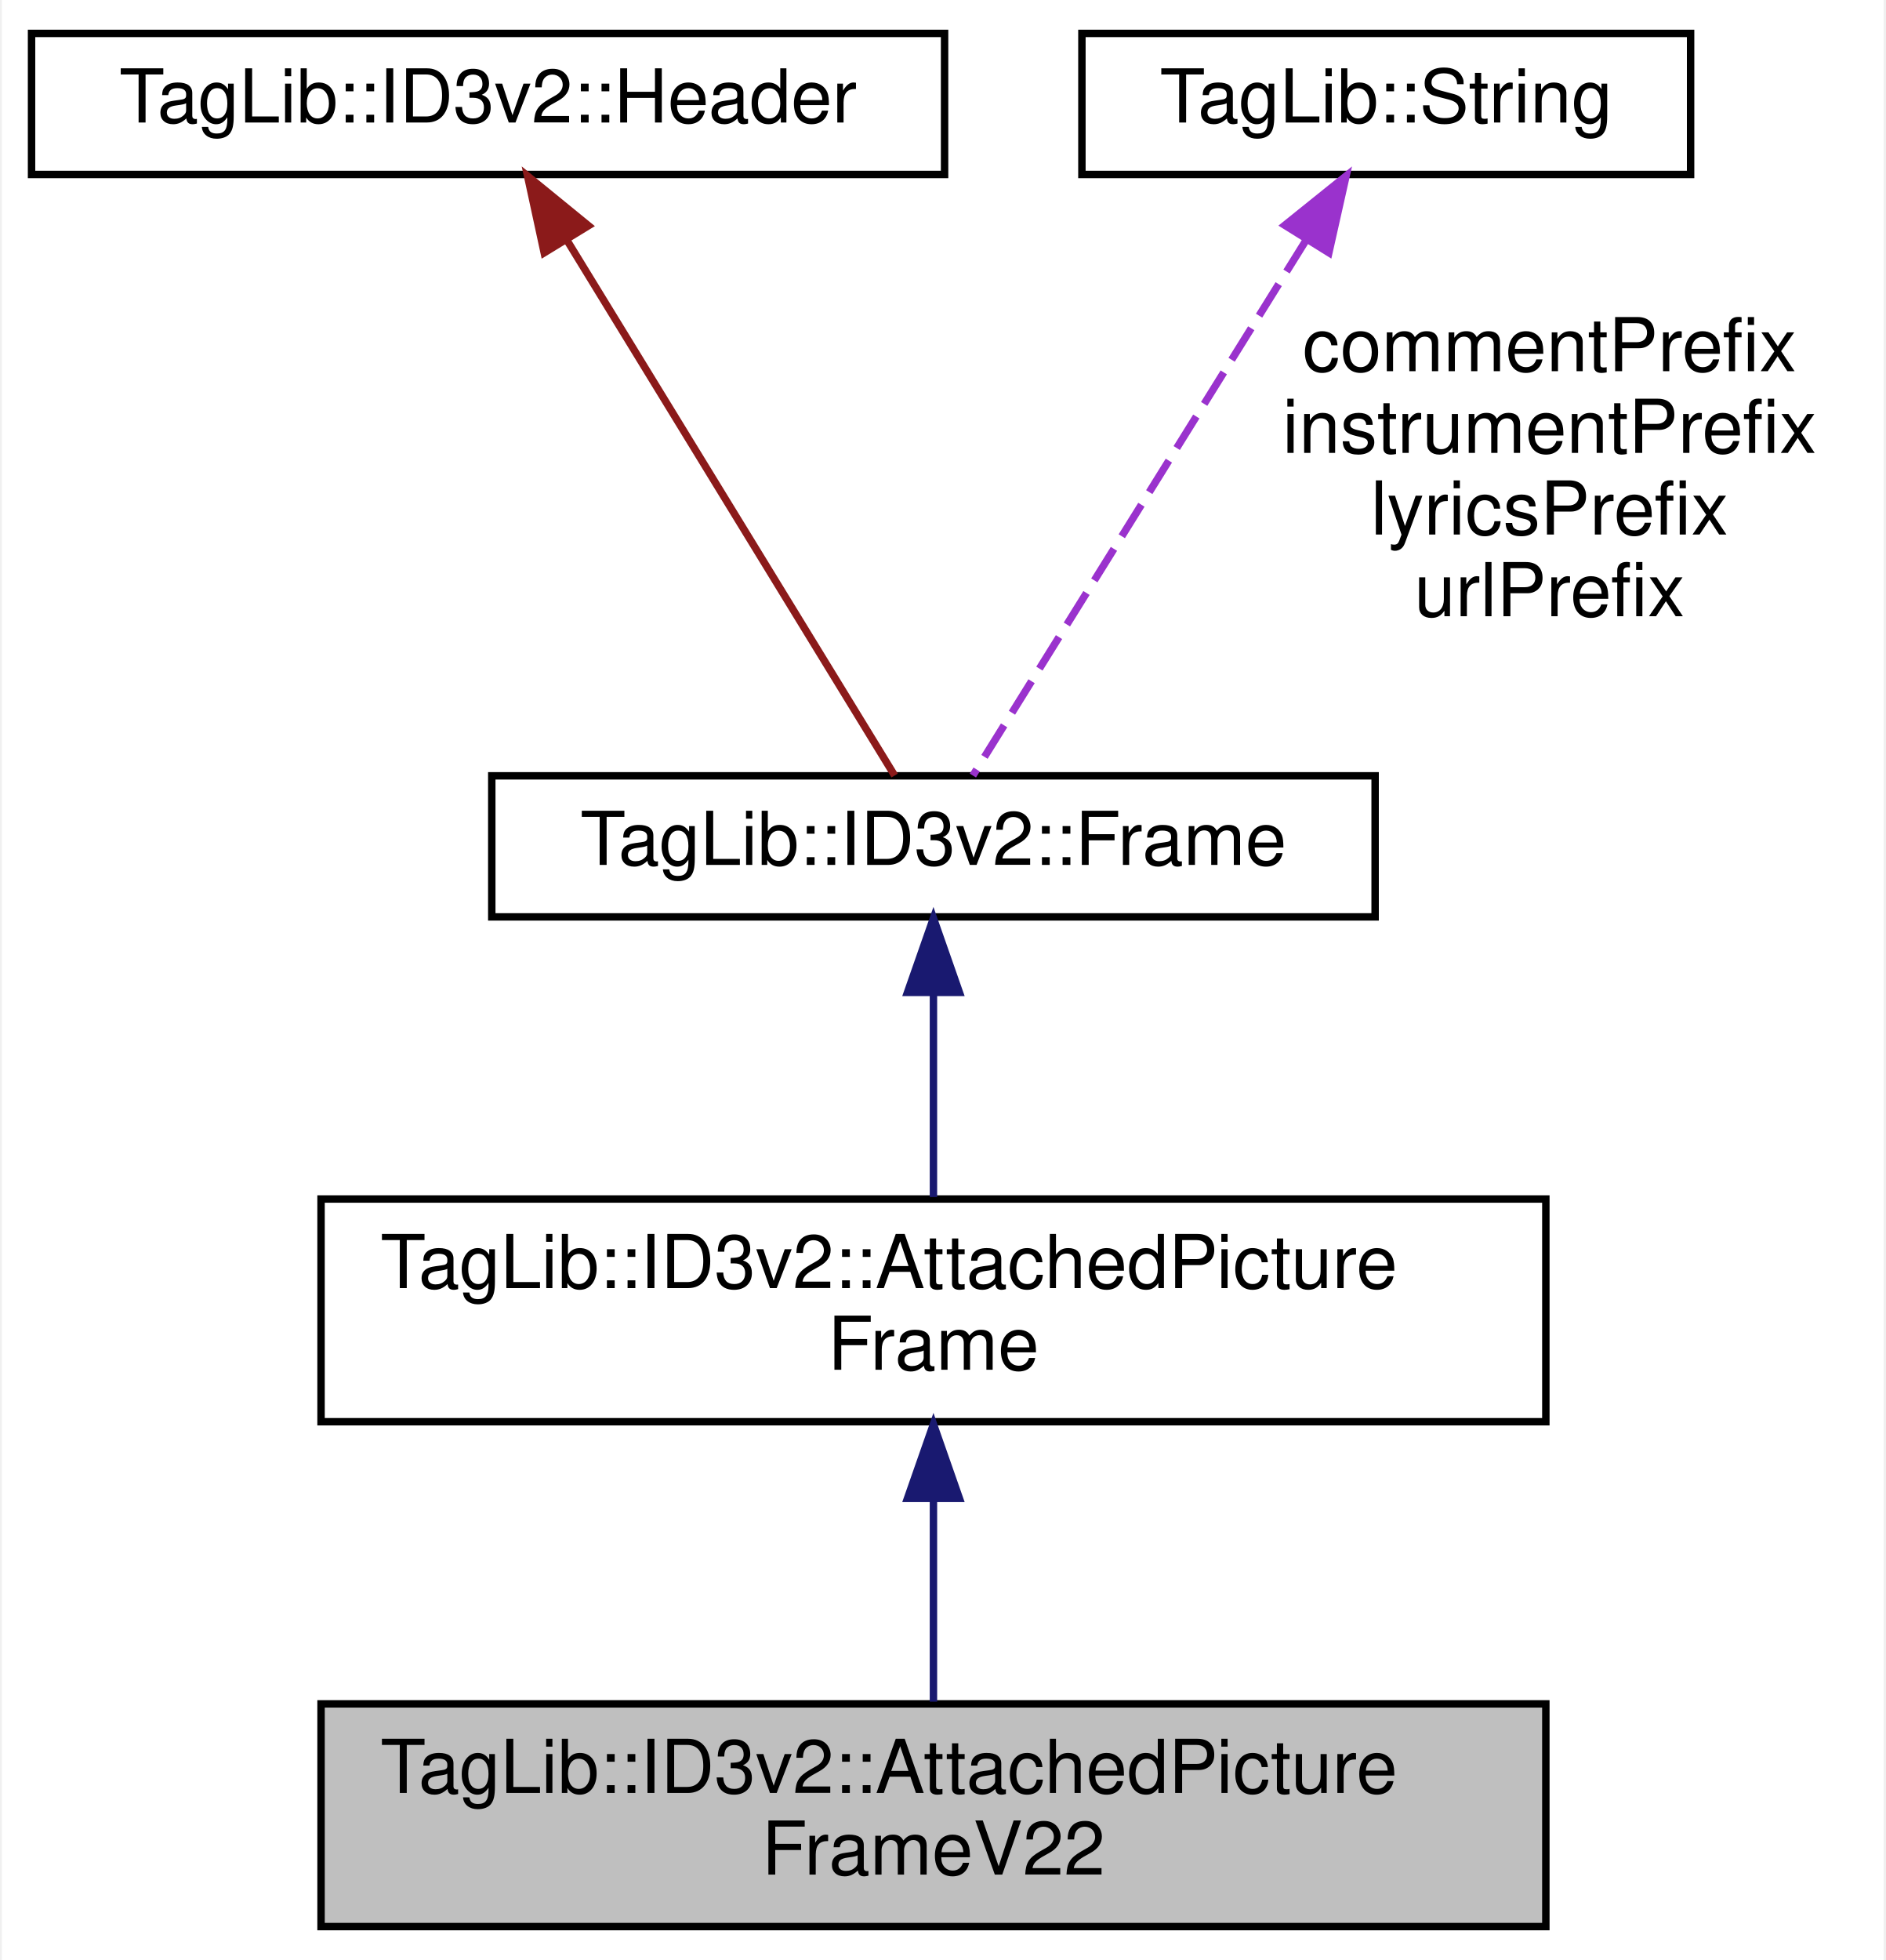
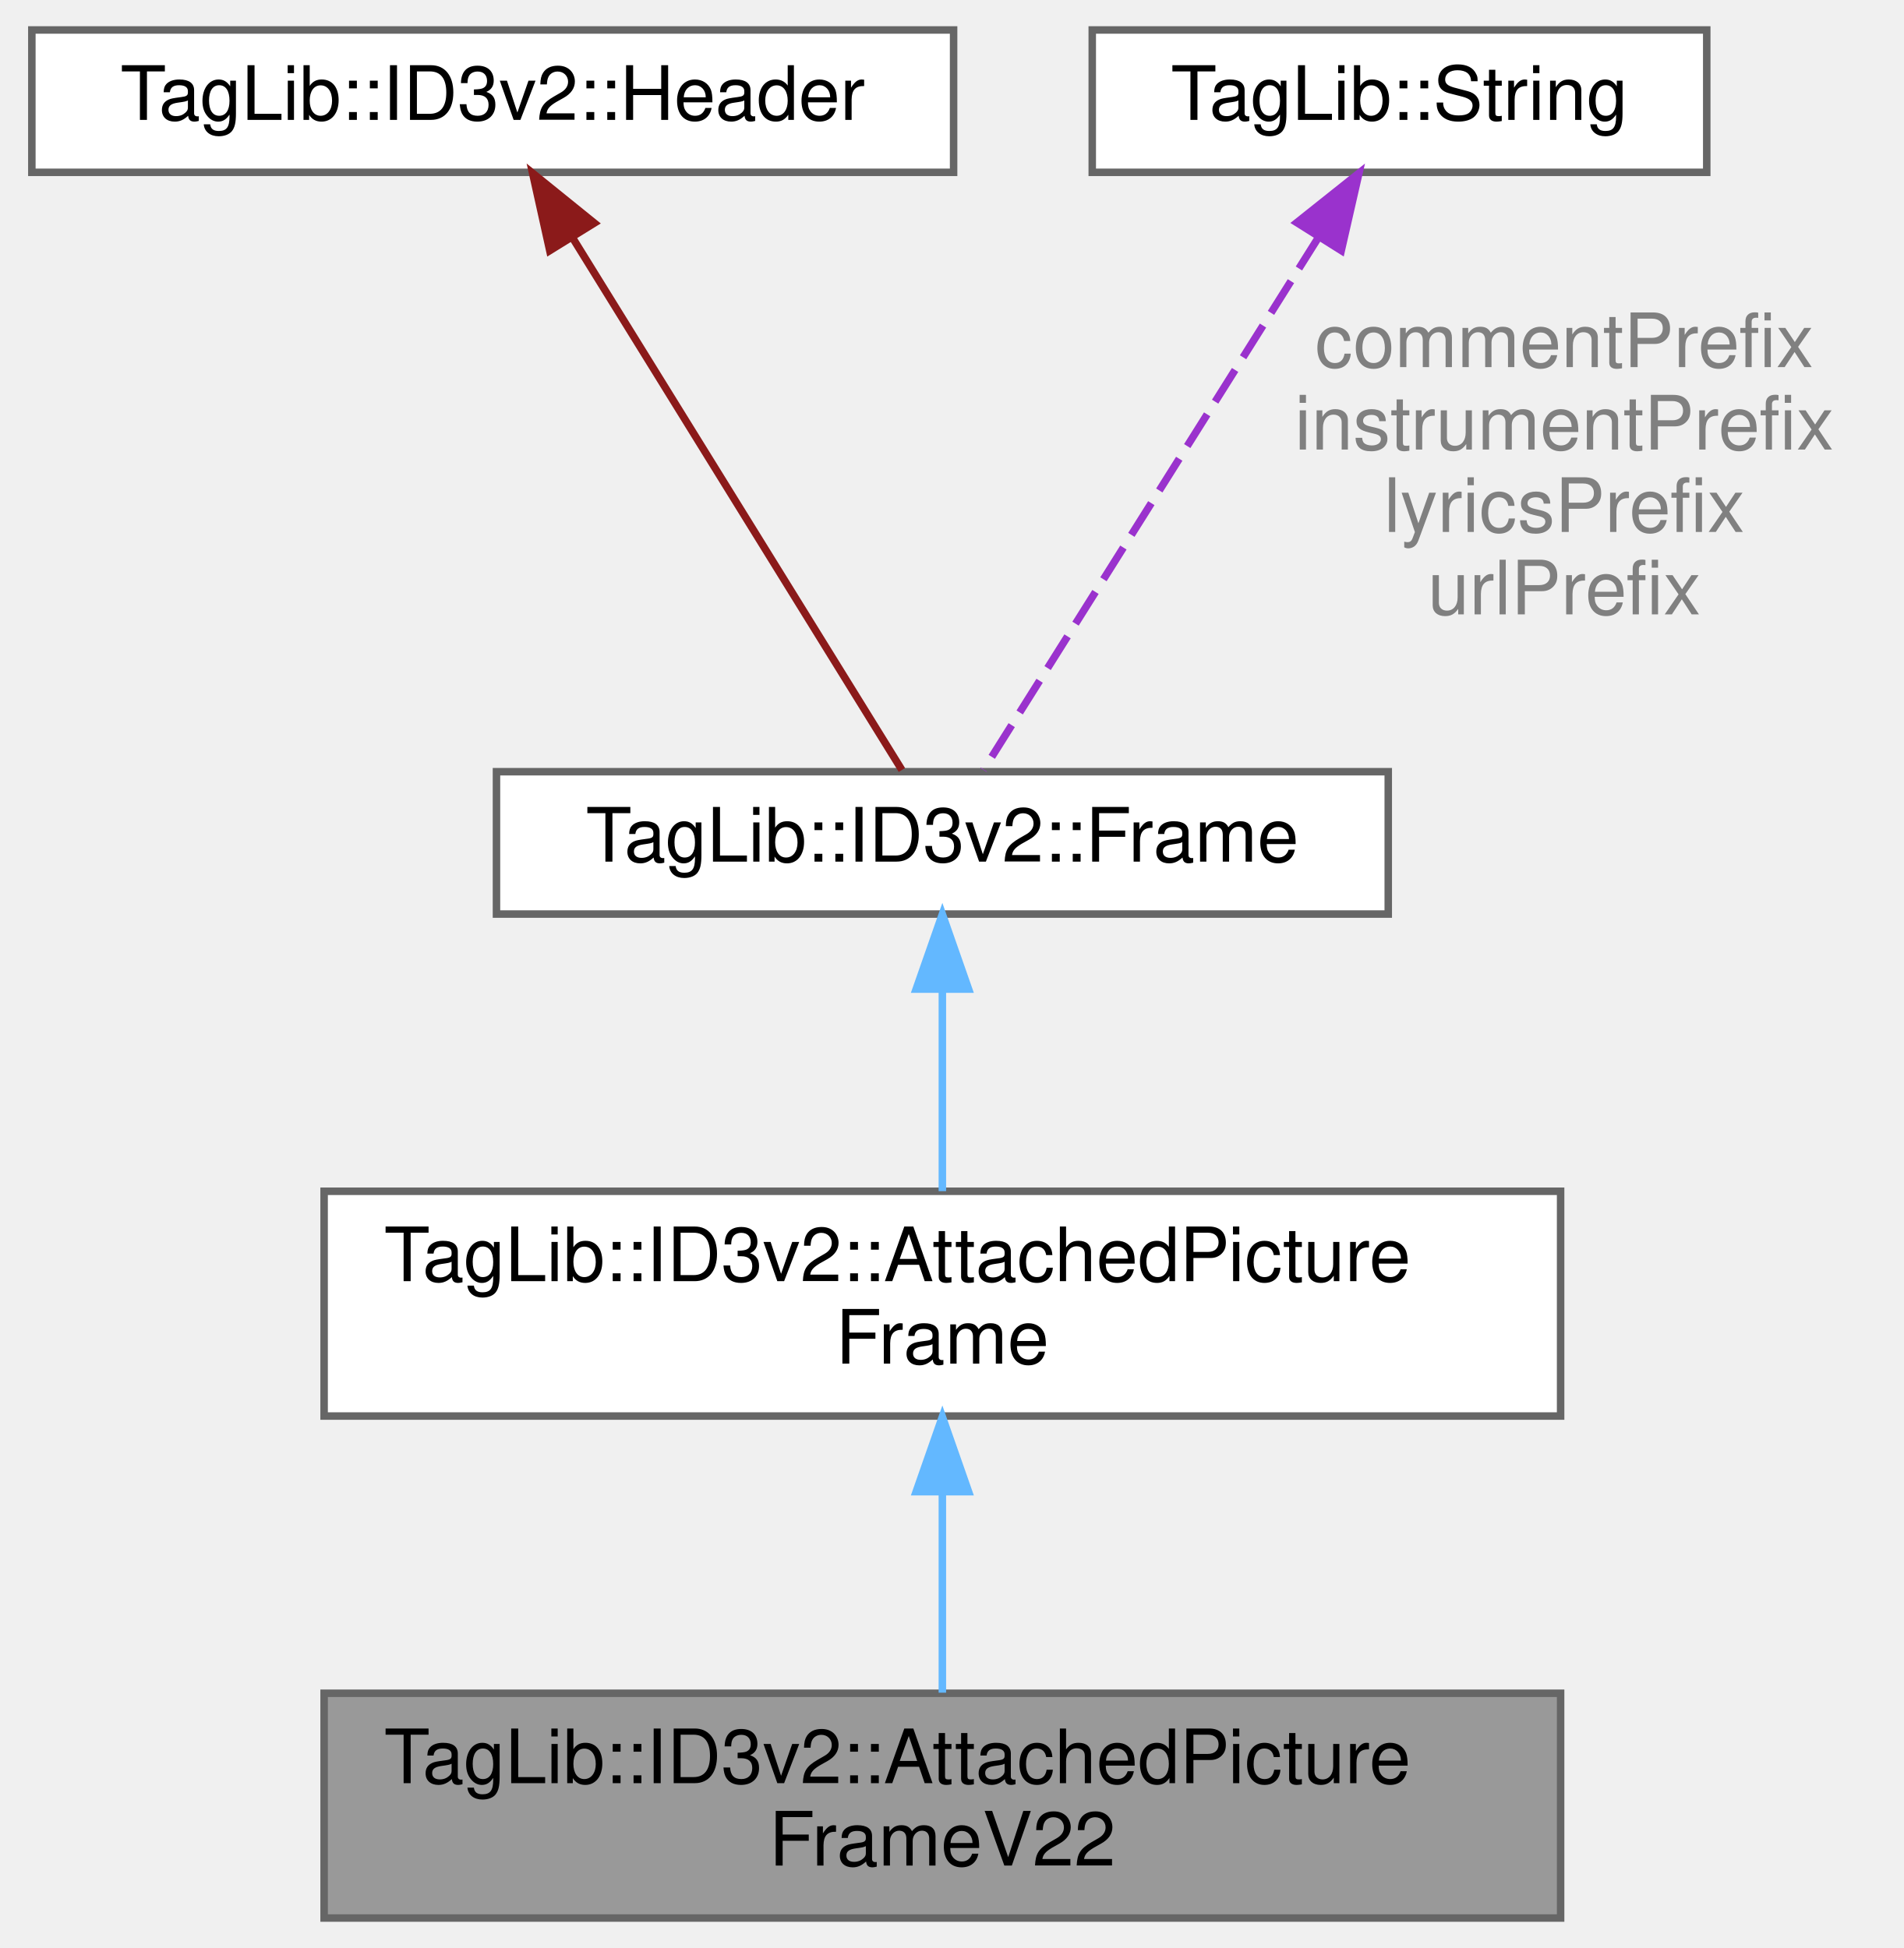
- <svg xmlns="http://www.w3.org/2000/svg" xmlns:xlink="http://www.w3.org/1999/xlink" width="254pt" height="264pt" viewBox="0.00 0.00 253.50 264.00">
-   <g id="graph0" class="graph" transform="scale(1 1) rotate(0) translate(4 260)">
-     <polygon fill="white" stroke="transparent" points="-4,4 -4,-260 249.5,-260 249.5,4 -4,4" />
-     <g id="node1" class="node">
-       <g id="a_node1">
+ <svg xmlns="http://www.w3.org/2000/svg" xmlns:xlink="http://www.w3.org/1999/xlink" width="254pt" height="260pt" viewBox="0.00 0.00 253.50 260.00">
+   <g id="graph0" class="graph" transform="scale(1 1) rotate(0) translate(4 256)">
+     <g id="Node000001" class="node">
+       <g id="a_Node000001">
        <a xlink:title="support for ID3v2.2 PIC frames">
-           <polygon fill="#bfbfbf" stroke="black" points="39,-0.5 39,-30.5 204,-30.5 204,-0.5 39,-0.5" />
-           <text text-anchor="start" x="47" y="-18.5" font-family="Helvetica,sans-Serif" font-size="10.00">TagLib::ID3v2::AttachedPicture</text>
-           <text text-anchor="middle" x="121.5" y="-7.5" font-family="Helvetica,sans-Serif" font-size="10.00">FrameV22</text>
+           <polygon fill="#999999" stroke="#666666" points="204,-30 39,-30 39,0 204,0 204,-30" />
+           <text text-anchor="start" x="47" y="-18" font-family="Helvetica,sans-Serif" font-size="10.00">TagLib::ID3v2::AttachedPicture</text>
+           <text text-anchor="middle" x="121.5" y="-7" font-family="Helvetica,sans-Serif" font-size="10.00">FrameV22</text>
        </a>
      </g>
    </g>
-     <g id="node2" class="node">
-       <g id="a_node2">
+     <g id="Node000002" class="node">
+       <g id="a_Node000002">
        <a xlink:href="classTagLib_1_1ID3v2_1_1AttachedPictureFrame.html" target="_top" xlink:title="An ID3v2 attached picture frame implementation.">
-           <polygon fill="white" stroke="black" points="39,-68.5 39,-98.5 204,-98.5 204,-68.5 39,-68.5" />
-           <text text-anchor="start" x="47" y="-86.5" font-family="Helvetica,sans-Serif" font-size="10.00">TagLib::ID3v2::AttachedPicture</text>
-           <text text-anchor="middle" x="121.5" y="-75.5" font-family="Helvetica,sans-Serif" font-size="10.00">Frame</text>
+           <polygon fill="white" stroke="#666666" points="204,-97 39,-97 39,-67 204,-67 204,-97" />
+           <text text-anchor="start" x="47" y="-85" font-family="Helvetica,sans-Serif" font-size="10.00">TagLib::ID3v2::AttachedPicture</text>
+           <text text-anchor="middle" x="121.5" y="-74" font-family="Helvetica,sans-Serif" font-size="10.00">Frame</text>
        </a>
      </g>
    </g>
-     <g id="edge1" class="edge">
-       <path fill="none" stroke="midnightblue" d="M121.5,-58.03C121.5,-48.86 121.5,-38.74 121.5,-30.79" />
-       <polygon fill="midnightblue" stroke="midnightblue" points="118,-58.18 121.5,-68.18 125,-58.18 118,-58.18" />
-     </g>
-     <g id="node3" class="node">
-       <g id="a_node3">
-         <a xlink:href="classTagLib_1_1ID3v2_1_1Frame.html" target="_top" xlink:title="ID3v2 frame implementation.">
-           <polygon fill="white" stroke="black" points="62,-136.5 62,-155.5 181,-155.5 181,-136.5 62,-136.5" />
-           <text text-anchor="middle" x="121.5" y="-143.5" font-family="Helvetica,sans-Serif" font-size="10.00">TagLib::ID3v2::Frame</text>
+     <g id="edge1_Node000001_Node000002" class="edge">
+       <g id="a_edge1_Node000001_Node000002">
+         <a xlink:title=" ">
+           <path fill="none" stroke="#63b8ff" d="M121.5,-56.61C121.5,-47.65 121.5,-37.82 121.5,-30.08" />
+           <polygon fill="#63b8ff" stroke="#63b8ff" points="118,-56.9 121.5,-66.9 125,-56.9 118,-56.9" />
        </a>
      </g>
    </g>
-     <g id="edge2" class="edge">
-       <path fill="none" stroke="midnightblue" d="M121.5,-126.22C121.5,-117.36 121.5,-106.96 121.5,-98.76" />
-       <polygon fill="midnightblue" stroke="midnightblue" points="118,-126.33 121.5,-136.33 125,-126.33 118,-126.33" />
-     </g>
-     <g id="node4" class="node">
-       <g id="a_node4">
-         <a xlink:href="classTagLib_1_1ID3v2_1_1Header.html" target="_top" xlink:title="An implementation of ID3v2 headers.">
-           <polygon fill="white" stroke="black" points="0,-236.5 0,-255.5 123,-255.5 123,-236.5 0,-236.5" />
-           <text text-anchor="middle" x="61.5" y="-243.5" font-family="Helvetica,sans-Serif" font-size="10.00">TagLib::ID3v2::Header</text>
+     <g id="Node000003" class="node">
+       <g id="a_Node000003">
+         <a xlink:href="classTagLib_1_1ID3v2_1_1Frame.html" target="_top" xlink:title="ID3v2 frame implementation.">
+           <polygon fill="white" stroke="#666666" points="181,-153 62,-153 62,-134 181,-134 181,-153" />
+           <text text-anchor="middle" x="121.5" y="-141" font-family="Helvetica,sans-Serif" font-size="10.00">TagLib::ID3v2::Frame</text>
        </a>
      </g>
    </g>
-     <g id="edge3" class="edge">
-       <path fill="none" stroke="#8b1a1a" d="M72.11,-227.67C85.06,-206.52 106.45,-171.58 116.27,-155.54" />
-       <polygon fill="#8b1a1a" stroke="#8b1a1a" points="69.06,-225.95 66.82,-236.3 75.03,-229.6 69.06,-225.95" />
-     </g>
-     <g id="node5" class="node">
-       <g id="a_node5">
-         <a xlink:href="classTagLib_1_1String.html" target="_top" xlink:title="A wide string class suitable for unicode.">
-           <polygon fill="white" stroke="black" points="141.5,-236.5 141.5,-255.5 223.5,-255.5 223.5,-236.5 141.5,-236.5" />
-           <text text-anchor="middle" x="182.5" y="-243.5" font-family="Helvetica,sans-Serif" font-size="10.00">TagLib::String</text>
+     <g id="edge2_Node000002_Node000003" class="edge">
+       <g id="a_edge2_Node000002_Node000003">
+         <a xlink:title=" ">
+           <path fill="none" stroke="#63b8ff" d="M121.5,-123.73C121.5,-115.09 121.5,-105 121.5,-97.02" />
+           <polygon fill="#63b8ff" stroke="#63b8ff" points="118,-123.98 121.5,-133.98 125,-123.98 118,-123.98" />
        </a>
      </g>
    </g>
-     <g id="edge4" class="edge">
-       <path fill="none" stroke="#9a32cd" stroke-dasharray="5,2" d="M171.71,-227.67C158.55,-206.52 136.8,-171.58 126.81,-155.54" />
-       <polygon fill="#9a32cd" stroke="#9a32cd" points="168.83,-229.66 177.09,-236.3 174.77,-225.96 168.83,-229.66" />
-       <text text-anchor="middle" x="204.5" y="-210" font-family="Helvetica,sans-Serif" font-size="10.00"> commentPrefix</text>
-       <text text-anchor="middle" x="204.5" y="-199" font-family="Helvetica,sans-Serif" font-size="10.00">instrumentPrefix</text>
-       <text text-anchor="middle" x="204.5" y="-188" font-family="Helvetica,sans-Serif" font-size="10.00">lyricsPrefix</text>
-       <text text-anchor="middle" x="204.5" y="-177" font-family="Helvetica,sans-Serif" font-size="10.00">urlPrefix</text>
+     <g id="Node000004" class="node">
+       <g id="a_Node000004">
+         <a xlink:href="classTagLib_1_1ID3v2_1_1Header.html" target="_top" xlink:title="An implementation of ID3v2 headers.">
+           <polygon fill="white" stroke="#666666" points="123,-252 0,-252 0,-233 123,-233 123,-252" />
+           <text text-anchor="middle" x="61.5" y="-240" font-family="Helvetica,sans-Serif" font-size="10.00">TagLib::ID3v2::Header</text>
+         </a>
+       </g>
+     </g>
+     <g id="edge3_Node000003_Node000004" class="edge">
+       <g id="a_edge3_Node000003_Node000004">
+         <a xlink:title=" ">
+           <path fill="none" stroke="#8b1a1a" d="M72.25,-224.11C85.15,-203.27 106.24,-169.17 116.1,-153.23" />
+           <polygon fill="#8b1a1a" stroke="#8b1a1a" points="69.11,-222.55 66.82,-232.89 75.06,-226.23 69.11,-222.55" />
+         </a>
+       </g>
+     </g>
+     <g id="Node000005" class="node">
+       <g id="a_Node000005">
+         <a xlink:href="classTagLib_1_1String.html" target="_top" xlink:title="A wide string class suitable for unicode.">
+           <polygon fill="white" stroke="#666666" points="223.5,-252 141.5,-252 141.5,-233 223.5,-233 223.5,-252" />
+           <text text-anchor="middle" x="182.5" y="-240" font-family="Helvetica,sans-Serif" font-size="10.00">TagLib::String</text>
+         </a>
+       </g>
+     </g>
+     <g id="edge4_Node000003_Node000005" class="edge">
+       <g id="a_edge4_Node000003_Node000005">
+         <a xlink:title=" ">
+           <path fill="none" stroke="#9a32cd" stroke-dasharray="5,2" d="M171.74,-224.4C158.66,-203.58 137.06,-169.24 126.99,-153.23" />
+           <polygon fill="#9a32cd" stroke="#9a32cd" points="168.8,-226.29 177.09,-232.89 174.73,-222.56 168.8,-226.29" />
+         </a>
+       </g>
+       <text text-anchor="middle" x="204.5" y="-207" font-family="Helvetica,sans-Serif" font-size="10.00" fill="grey"> commentPrefix</text>
+       <text text-anchor="middle" x="204.5" y="-196" font-family="Helvetica,sans-Serif" font-size="10.00" fill="grey">instrumentPrefix</text>
+       <text text-anchor="middle" x="204.5" y="-185" font-family="Helvetica,sans-Serif" font-size="10.00" fill="grey">lyricsPrefix</text>
+       <text text-anchor="middle" x="204.5" y="-174" font-family="Helvetica,sans-Serif" font-size="10.00" fill="grey">urlPrefix</text>
    </g>
  </g>
</svg>
